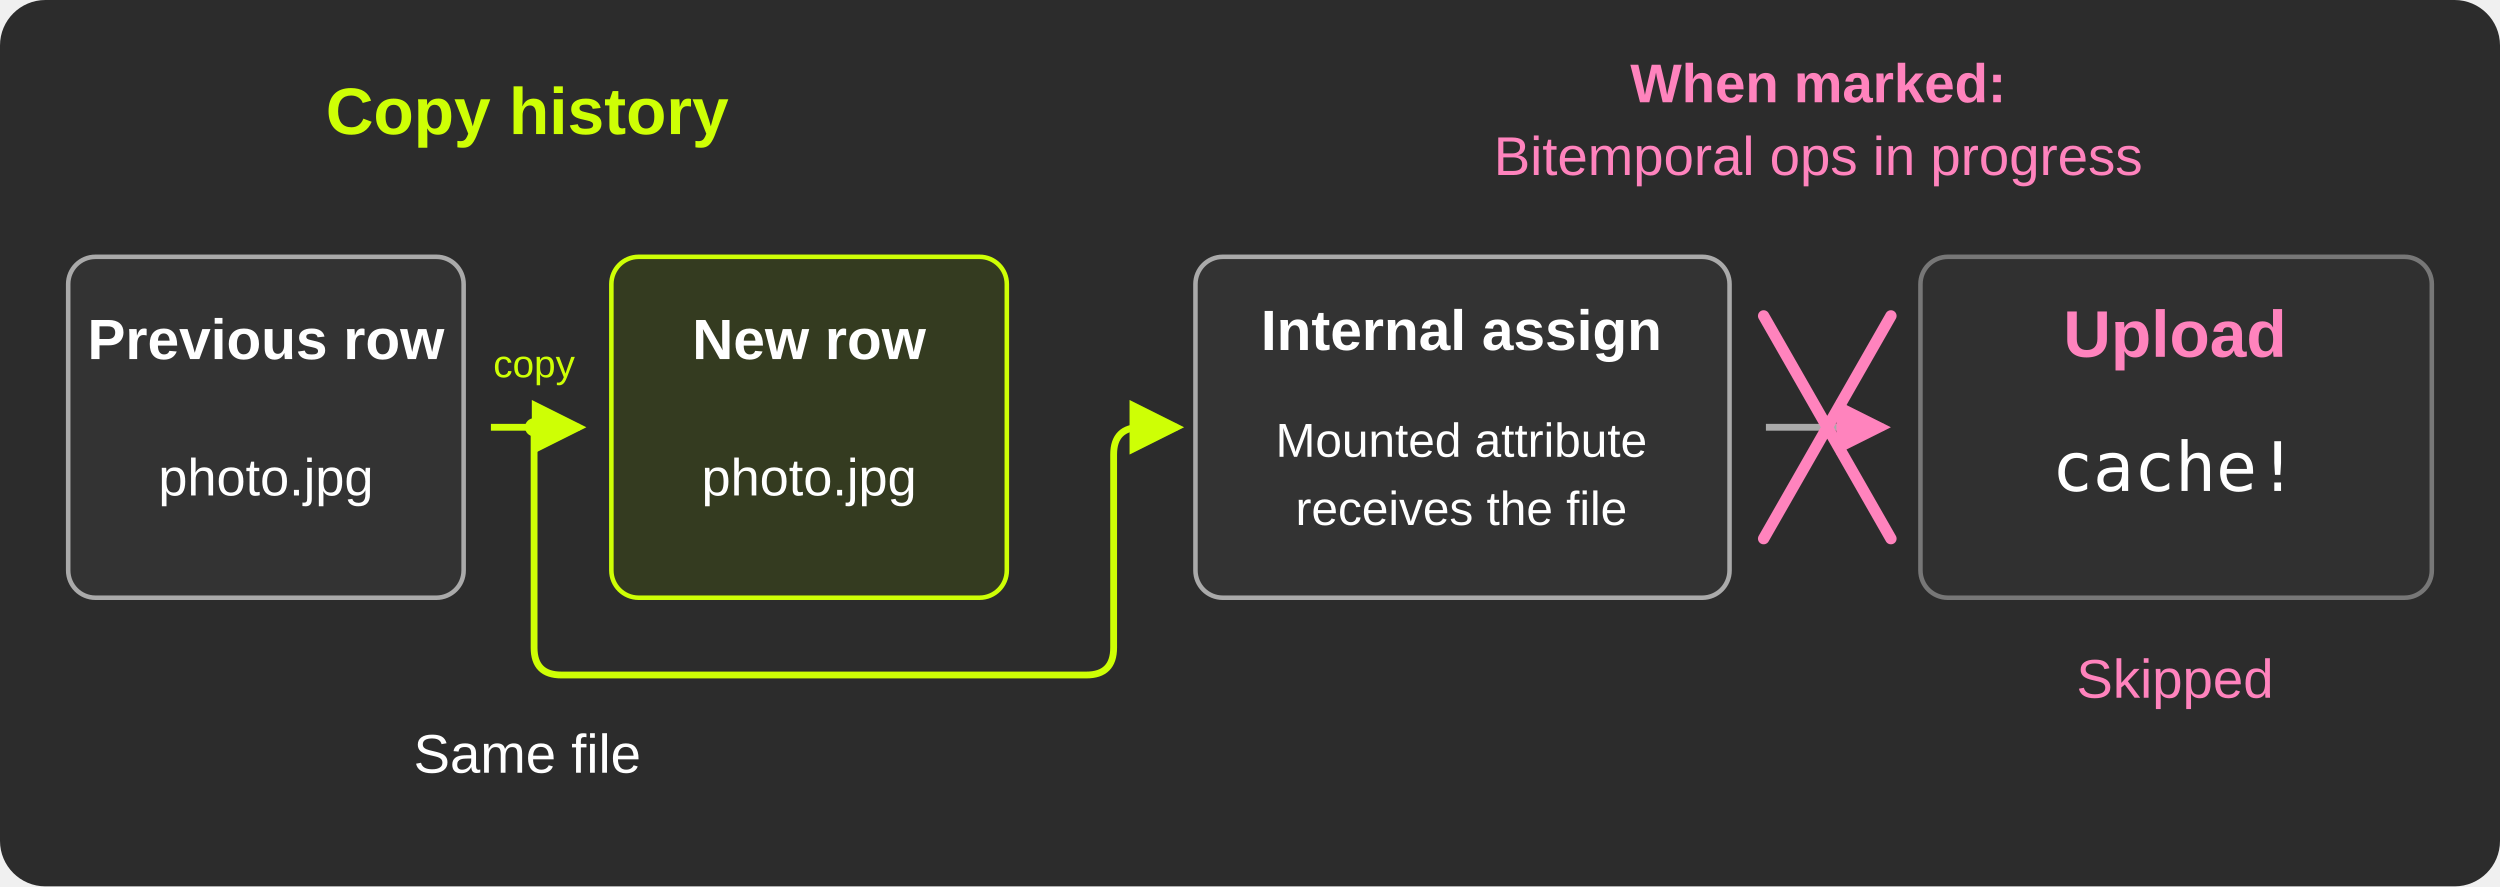
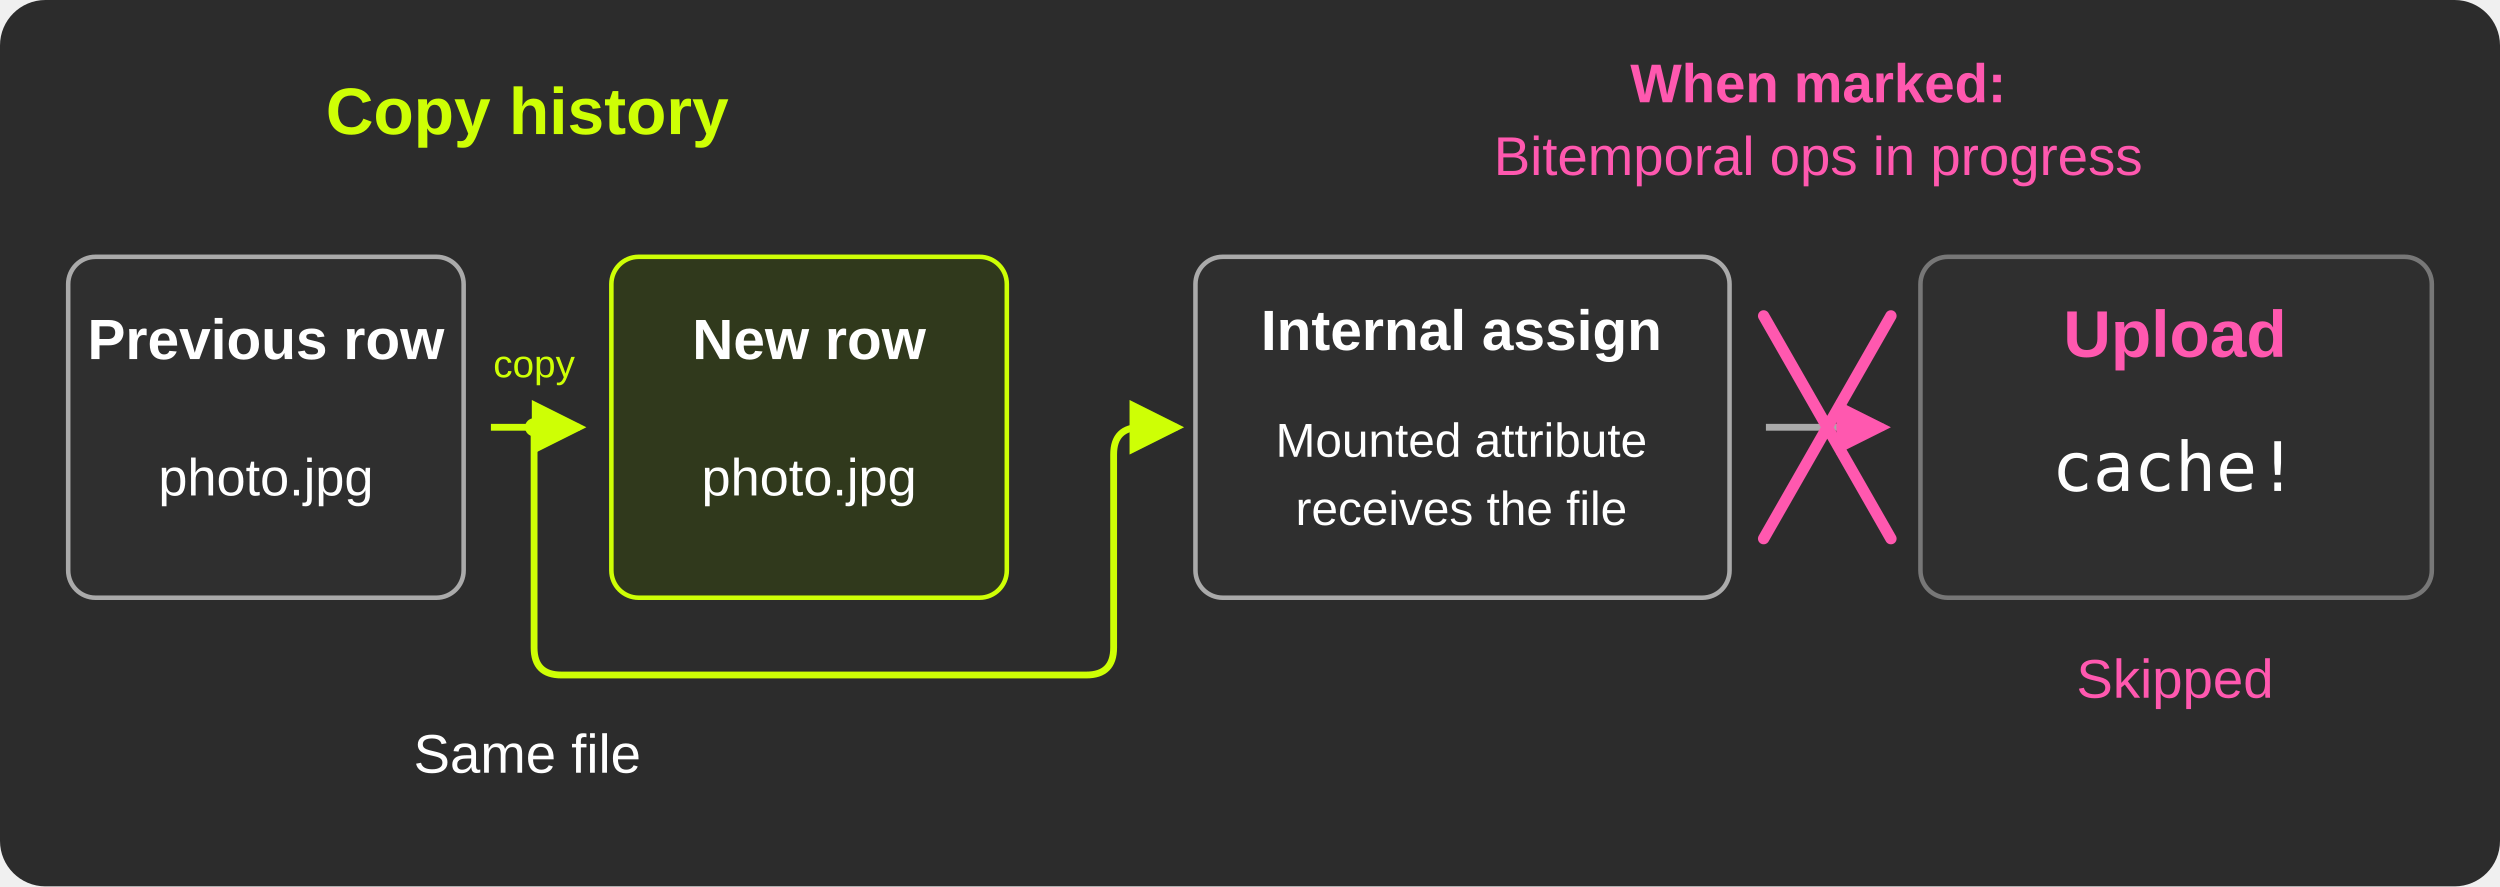
<svg xmlns="http://www.w3.org/2000/svg" width="1100" height="390" viewBox="0 0 1100 390" role="img" aria-labelledby="title desc">
  <defs>
    <marker id="arrow" markerWidth="8" markerHeight="8" refX="7" refY="4" orient="auto">
      <path d="M0 0 L8 4 L0 8Z" fill="#ceff05" />
    </marker>
    <marker id="pink-arrow" markerWidth="8" markerHeight="8" refX="7" refY="4" orient="auto">
-       <path d="M0 0 L8 4 L0 8Z" fill="#ff83bd" />
+       <path d="M0 0 L8 4 L0 8Z" fill="#ff58af" />
    </marker>
  </defs>
  <rect width="1100" height="390" rx="20" fill="#202020" fill-opacity="0.94" />
  <g font-family="Arial, sans-serif" text-anchor="middle" fill="#fff">
-     <text x="800" y="45" font-size="24" font-weight="700" fill="#ff83bd">When marked:</text>
-     <text x="800" y="77" font-size="24" fill="#ff83bd">Bitemporal ops in progress</text>
+     <text x="800" y="45" font-size="24" font-weight="700" fill="#ff58af">When marked:</text>
+     <text x="800" y="77" font-size="24" fill="#ff58af">Bitemporal ops in progress</text>
    <text x="232" y="59" font-size="29" font-weight="700" fill="#ceff05">Copy history</text>
-     <rect x="30" y="113" width="174" height="150" rx="12" fill="#333" stroke="#aaa" stroke-width="2" />
+     <rect x="30" y="113" width="174" height="150" rx="12" fill="#2f2f2f" stroke="#aaa" stroke-width="2" />
    <text x="117" y="158" font-size="25" font-weight="700">Previous row</text>
    <text x="117" y="218" font-size="23">photo.jpg</text>
    <path d="M216 188 H255" stroke="#ceff05" stroke-width="3" marker-end="url(#arrow)" />
    <text x="235" y="166" font-size="17" fill="#ceff05">copy</text>
-     <rect x="269" y="113" width="174" height="150" rx="12" fill="#343b20" stroke="#ceff05" stroke-width="2" />
+     <rect x="269" y="113" width="174" height="150" rx="12" fill="#30391c" stroke="#ceff05" stroke-width="2" />
    <text x="356" y="158" font-size="25" font-weight="700">New row</text>
    <text x="356" y="218" font-size="23">photo.jpg</text>
    <text x="232" y="340" font-size="24">Same file</text>
    <circle cx="235" cy="188" r="4" fill="#ceff05" />
    <path d="M235 188 V285 Q235 297 247 297 H478 Q490 297 490 285 V200 Q490 188 502 188 H518" fill="none" stroke="#ceff05" stroke-width="3" marker-end="url(#arrow)" />
-     <rect x="526" y="113" width="235" height="150" rx="12" fill="#333" stroke="#aaa" stroke-width="2" />
+     <rect x="526" y="113" width="235" height="150" rx="12" fill="#2f2f2f" stroke="#aaa" stroke-width="2" />
    <text x="643" y="154" font-size="25" font-weight="700">Internal assign</text>
    <text x="643" y="201" font-size="21">Mounted attribute</text>
    <text x="643" y="231" font-size="21">receives the file</text>
    <path d="M777 188 H829" stroke="#aaa" stroke-width="3" marker-end="url(#pink-arrow)" />
-     <path d="M776 139 L832 237 M832 139 L776 237" fill="none" stroke="#ff83bd" stroke-width="5" stroke-linecap="round" />
-     <rect x="845" y="113" width="225" height="150" rx="12" fill="#303030" stroke="#777" stroke-width="2" />
-     <text x="957" y="157" font-size="29" font-weight="700" fill="#ff83bd">Upload</text>
+     <path d="M776 139 L832 237 M832 139 L776 237" fill="none" stroke="#ff58af" stroke-width="5" stroke-linecap="round" />
+     <rect x="845" y="113" width="225" height="150" rx="12" fill="#2f2f2f" stroke="#777" stroke-width="2" />
+     <text x="957" y="157" font-size="29" font-weight="700" fill="#ff58af">Upload</text>
    <text x="957" y="216" font-size="30" font-family="monospace">cache!</text>
-     <text x="957" y="307" font-size="24" fill="#ff83bd">Skipped</text>
+     <text x="957" y="307" font-size="24" fill="#ff58af">Skipped</text>
  </g>
</svg>
